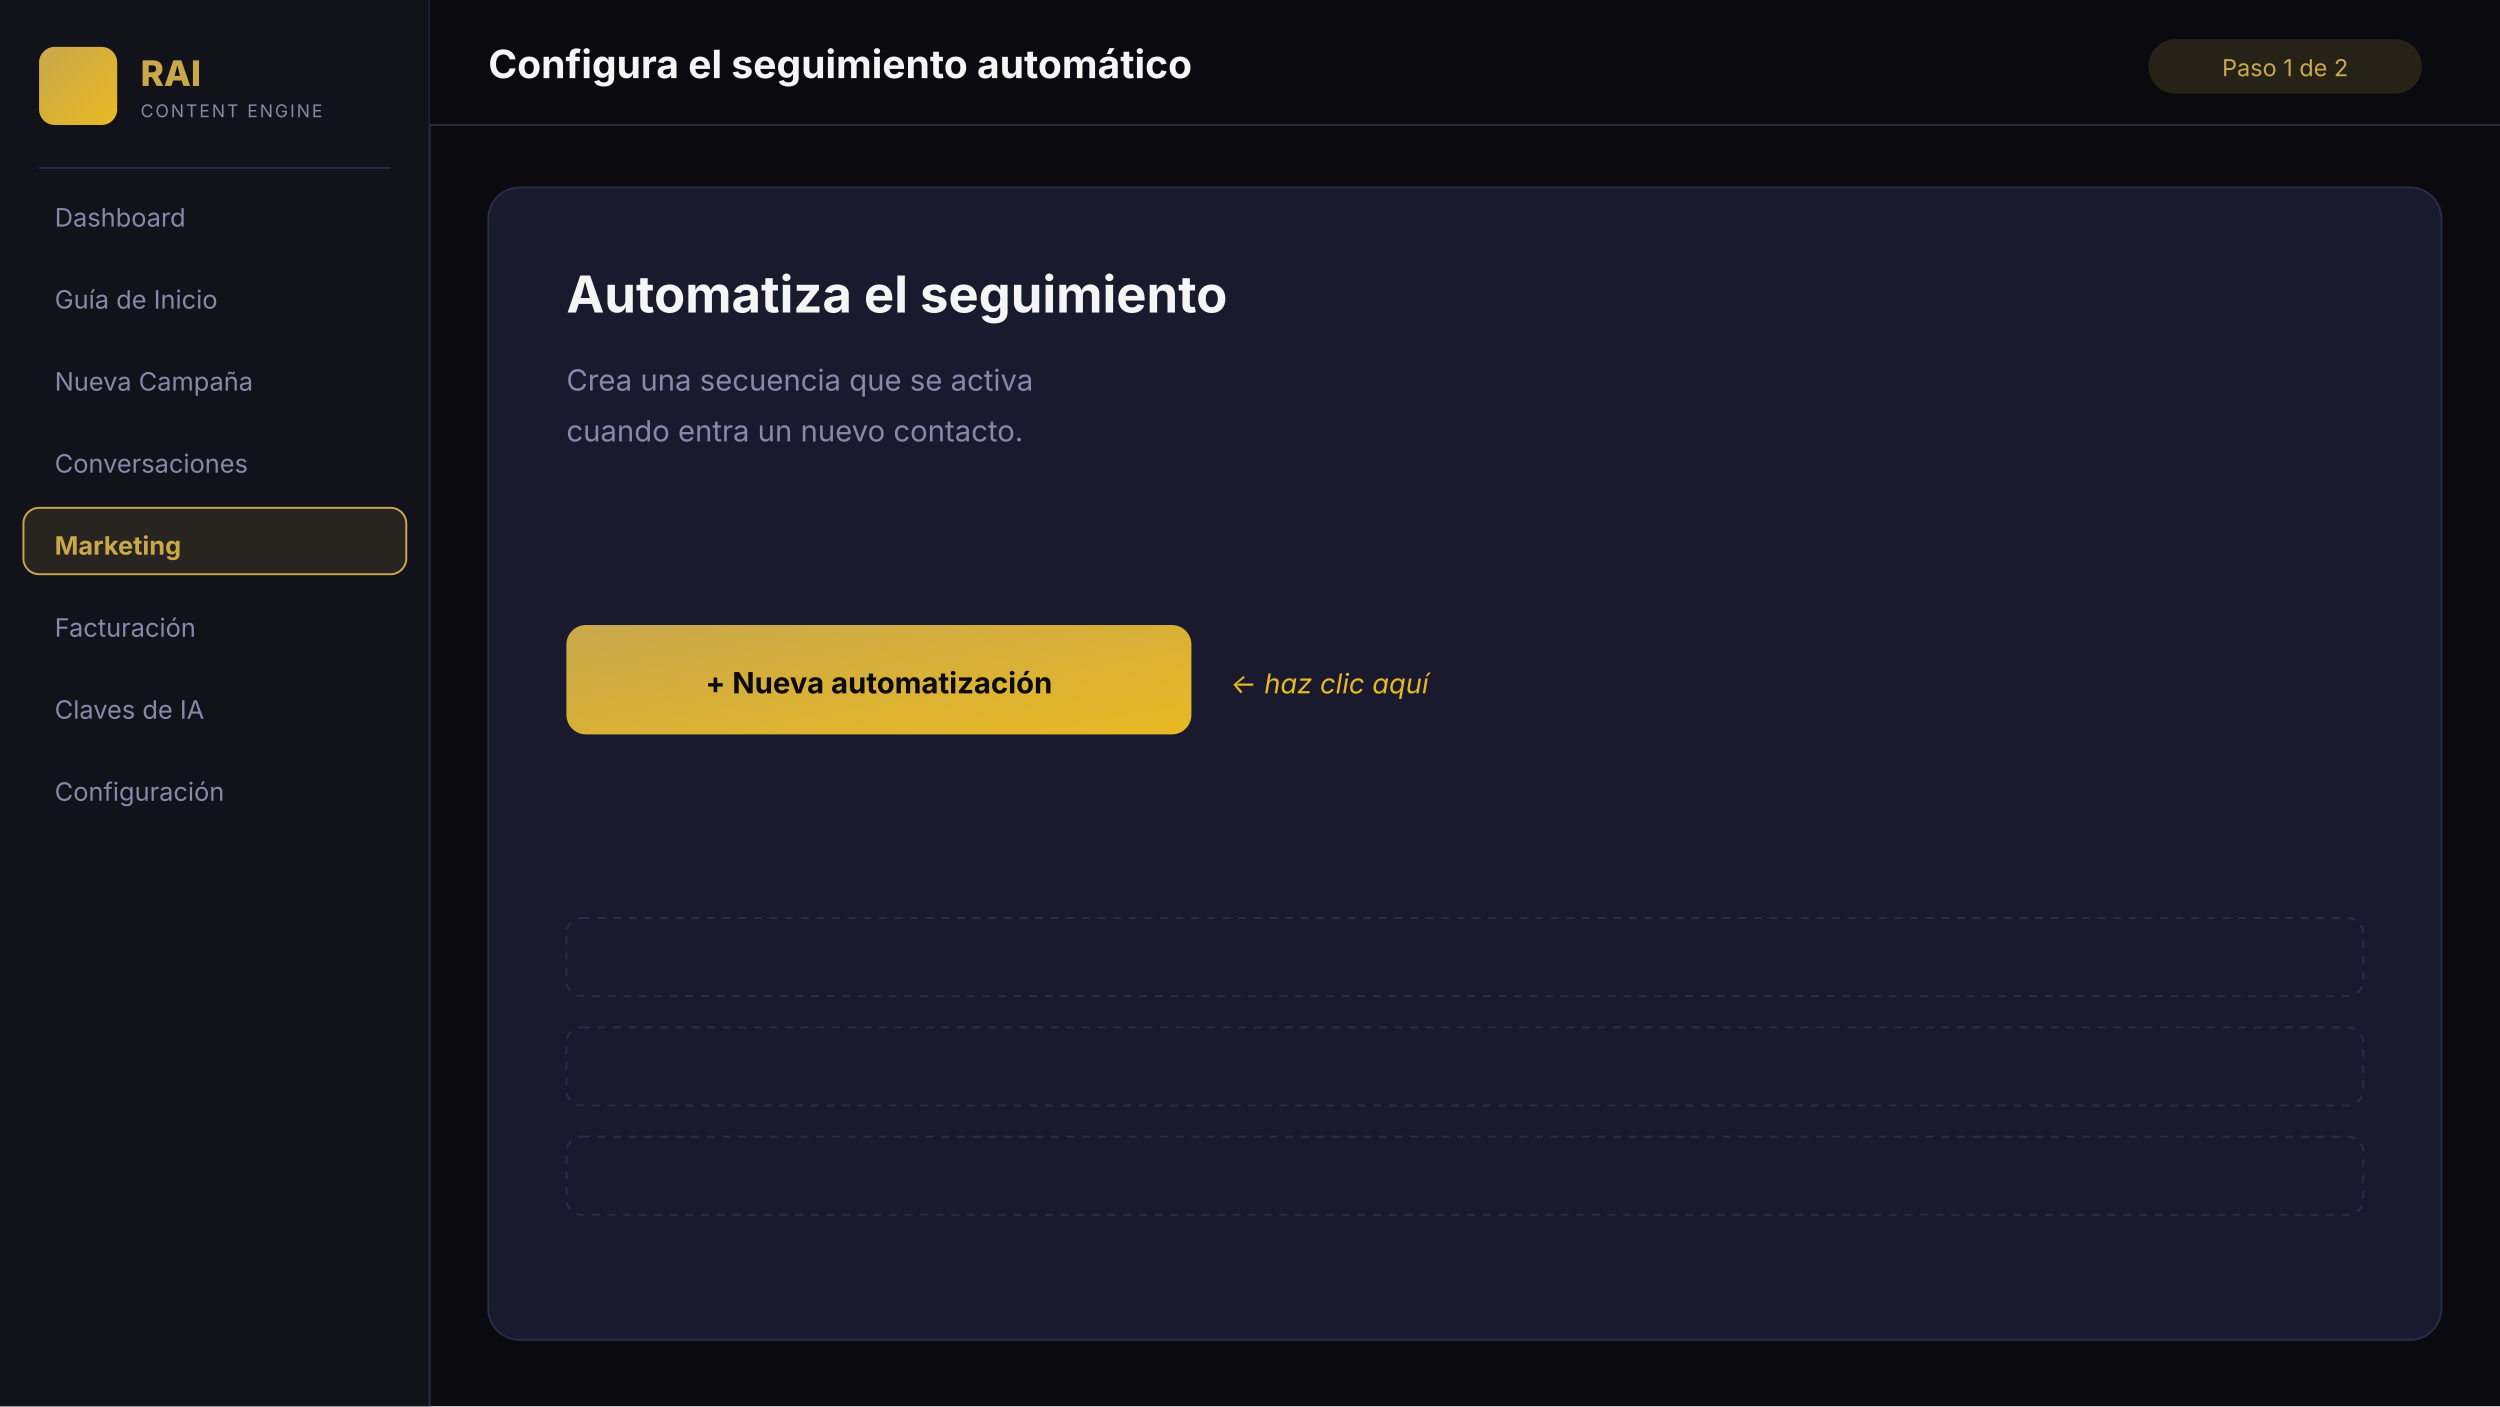
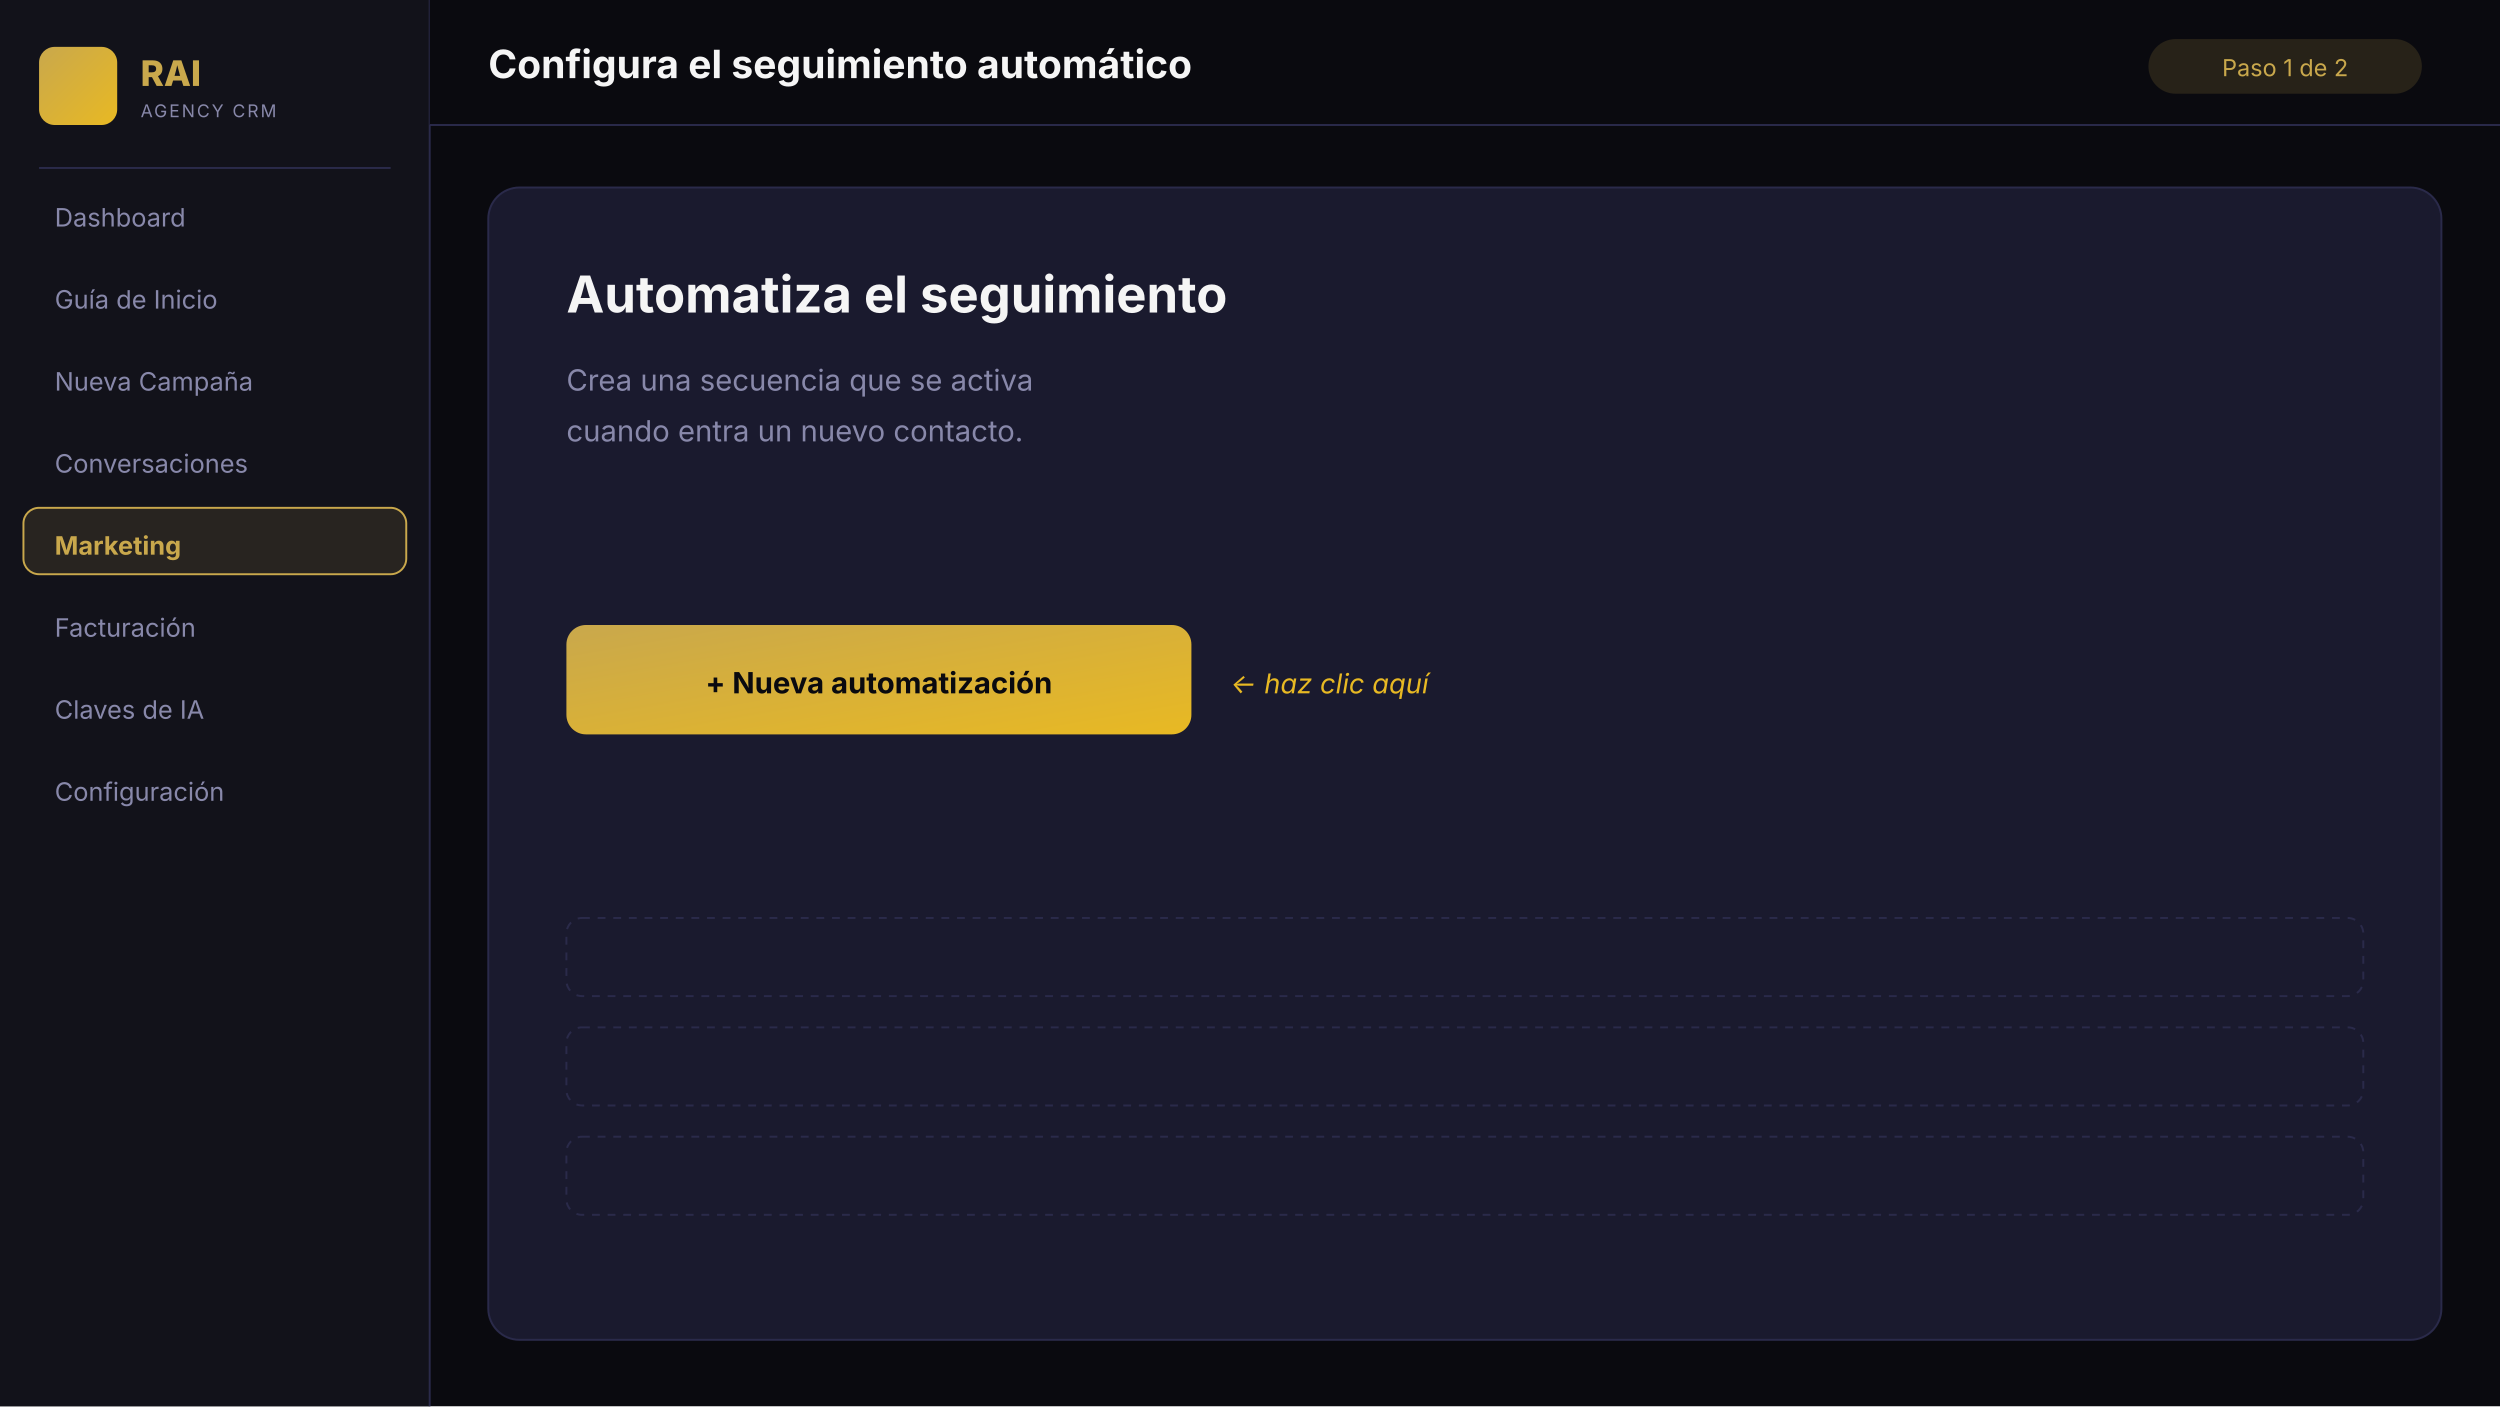
<svg xmlns="http://www.w3.org/2000/svg" viewBox="0 0 1280 720" font-family="Inter, Arial, sans-serif">
  <defs>
    <linearGradient id="goldGrad" x1="0" y1="0" x2="1" y2="1">
      <stop offset="0" stop-color="#C9A84C" />
      <stop offset="1" stop-color="#E8B923" />
    </linearGradient>
  </defs>
  <rect width="1280" height="720" fill="#0A0A0F" />
  <rect x="0" y="0" width="220" height="720" fill="#12121A" />
  <line x1="220" y1="0" x2="220" y2="720" stroke="#2A2A4A" stroke-width="1" />
  <rect x="20" y="24" width="40" height="40" rx="8" fill="url(#goldGrad)" />
  <text x="72" y="44" fill="#C9A84C" font-size="18" font-weight="800">RAI</text>
-   <text x="72" y="60" fill="#8888AA" font-size="9" letter-spacing="1">CONTENT ENGINE</text>
+   <text x="72" y="60" fill="#8888AA" font-size="9" letter-spacing="1">AGENCY CRM</text>
  <line x1="20" y1="86" x2="200" y2="86" stroke="#2A2A4A" stroke-width="1" />
  <text x="28" y="116" fill="#8888AA" font-family="Inter, Arial, sans-serif" font-size="13">Dashboard</text>
  <text x="28" y="158" fill="#8888AA" font-family="Inter, Arial, sans-serif" font-size="13">Guía de Inicio</text>
  <text x="28" y="200" fill="#8888AA" font-family="Inter, Arial, sans-serif" font-size="13">Nueva Campaña</text>
  <text x="28" y="242" fill="#8888AA" font-family="Inter, Arial, sans-serif" font-size="13">Conversaciones</text>
  <rect x="12" y="260" width="196" height="34" rx="8" fill="rgba(201,168,76,0.12)" stroke="#C9A84C" stroke-width="1" />
  <text x="28" y="284" fill="#C9A84C" font-family="Inter, Arial, sans-serif" font-size="13" font-weight="700">Marketing</text>
  <text x="28" y="326" fill="#8888AA" font-family="Inter, Arial, sans-serif" font-size="13">Facturación</text>
  <text x="28" y="368" fill="#8888AA" font-family="Inter, Arial, sans-serif" font-size="13">Claves de IA</text>
  <text x="28" y="410" fill="#8888AA" font-family="Inter, Arial, sans-serif" font-size="13">Configuración</text>
  <rect x="220" y="0" width="1060" height="64" fill="#0A0A0F" />
  <line x1="220" y1="64" x2="1280" y2="64" stroke="#2A2A4A" stroke-width="1" />
  <text x="250" y="40" fill="#F5F5F5" font-size="20" font-weight="700">Configura el seguimiento automático</text>
  <rect x="1100" y="20" width="140" height="28" rx="14" fill="rgba(201,168,76,0.15)" />
  <text x="1170" y="39" fill="#C9A84C" font-size="12" text-anchor="middle">Paso 1 de 2</text>
  <rect x="250" y="96" width="1000" height="590" rx="16" fill="#1A1A2E" stroke="#2A2A4A" stroke-width="1" />
  <text x="290" y="160" fill="#F5F5F5" font-size="26" font-weight="700">Automatiza el seguimiento</text>
  <text x="290" y="200" fill="#8888AA" font-size="15">
    <tspan x="290" dy="0">Crea una secuencia que se activa</tspan>
    <tspan x="290" dy="26">cuando entra un nuevo contacto.</tspan>
  </text>
  <rect x="290" y="320" width="320" height="56" rx="10" fill="url(#goldGrad)" />
  <text x="450" y="355" fill="#0A0A0F" font-size="15" font-weight="700" text-anchor="middle">+ Nueva automatización</text>
  <text x="630" y="355" fill="#E8B923" font-size="14" font-style="italic">← haz clic aquí</text>
  <rect x="290" y="470" width="920" height="40" rx="8" fill="none" stroke="#2A2A4A" stroke-width="1" stroke-dasharray="4 4" />
  <rect x="290" y="526" width="920" height="40" rx="8" fill="none" stroke="#2A2A4A" stroke-width="1" stroke-dasharray="4 4" />
  <rect x="290" y="582" width="920" height="40" rx="8" fill="none" stroke="#2A2A4A" stroke-width="1" stroke-dasharray="4 4" />
</svg>
